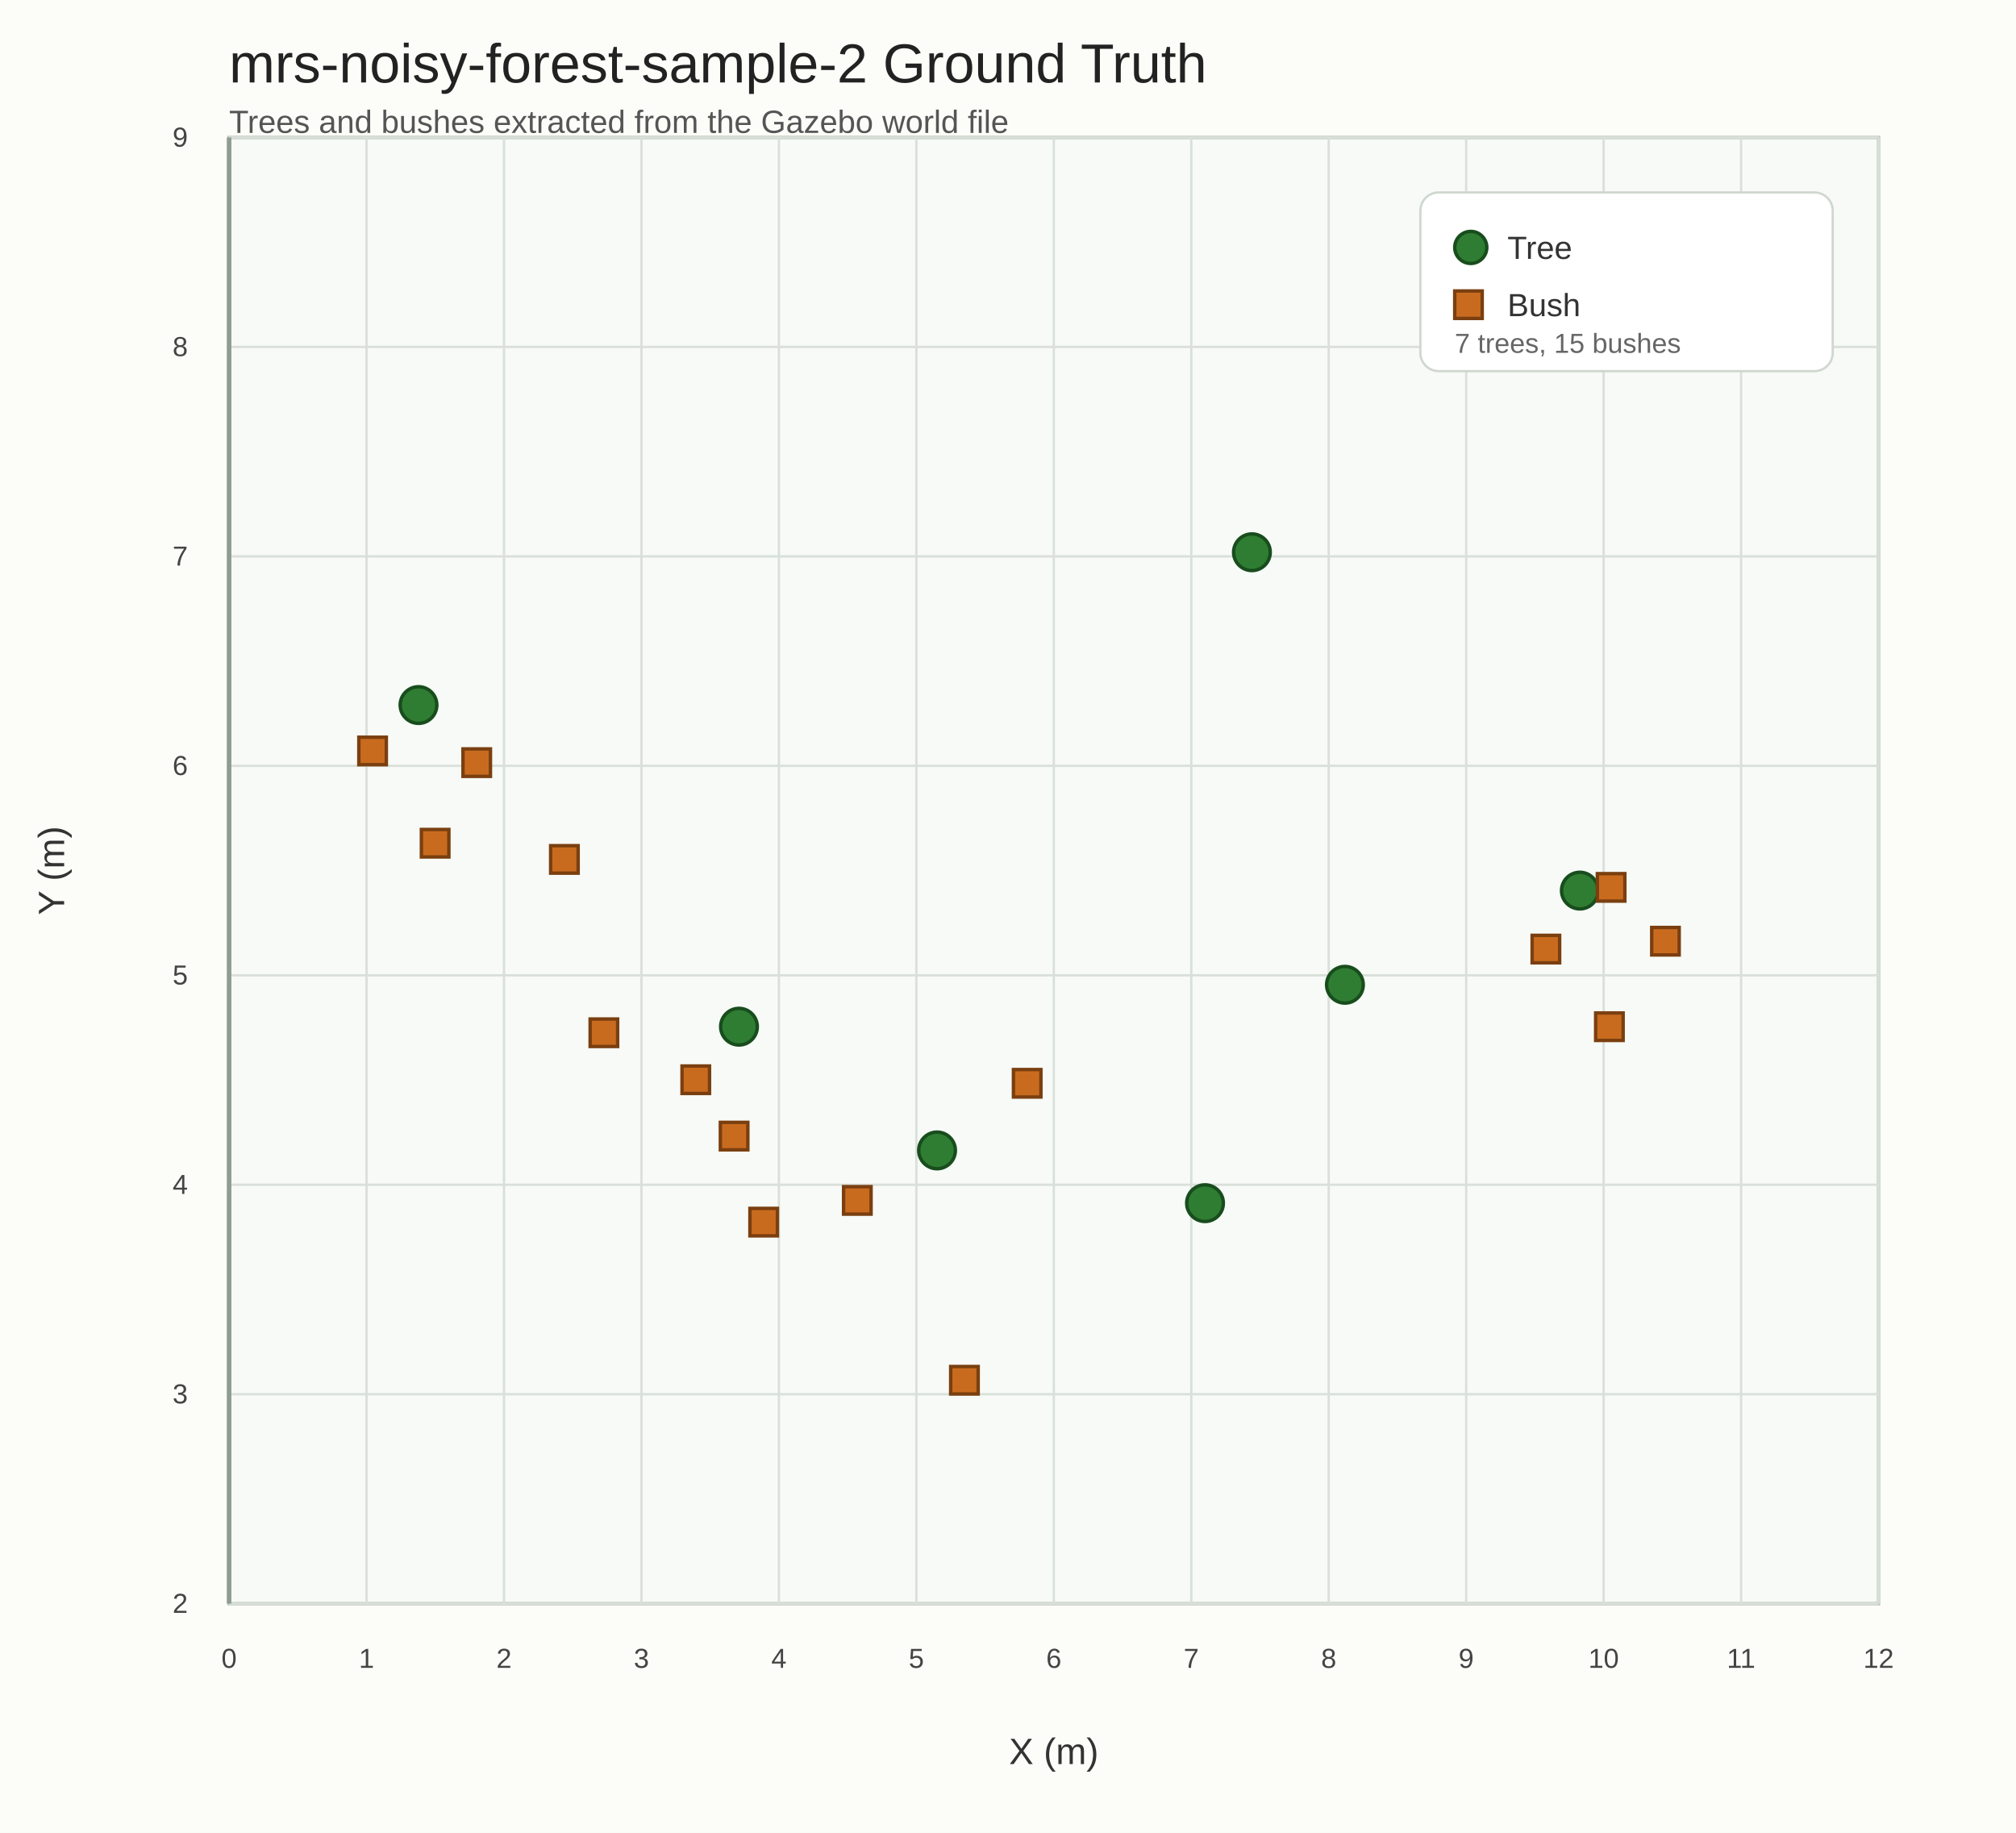
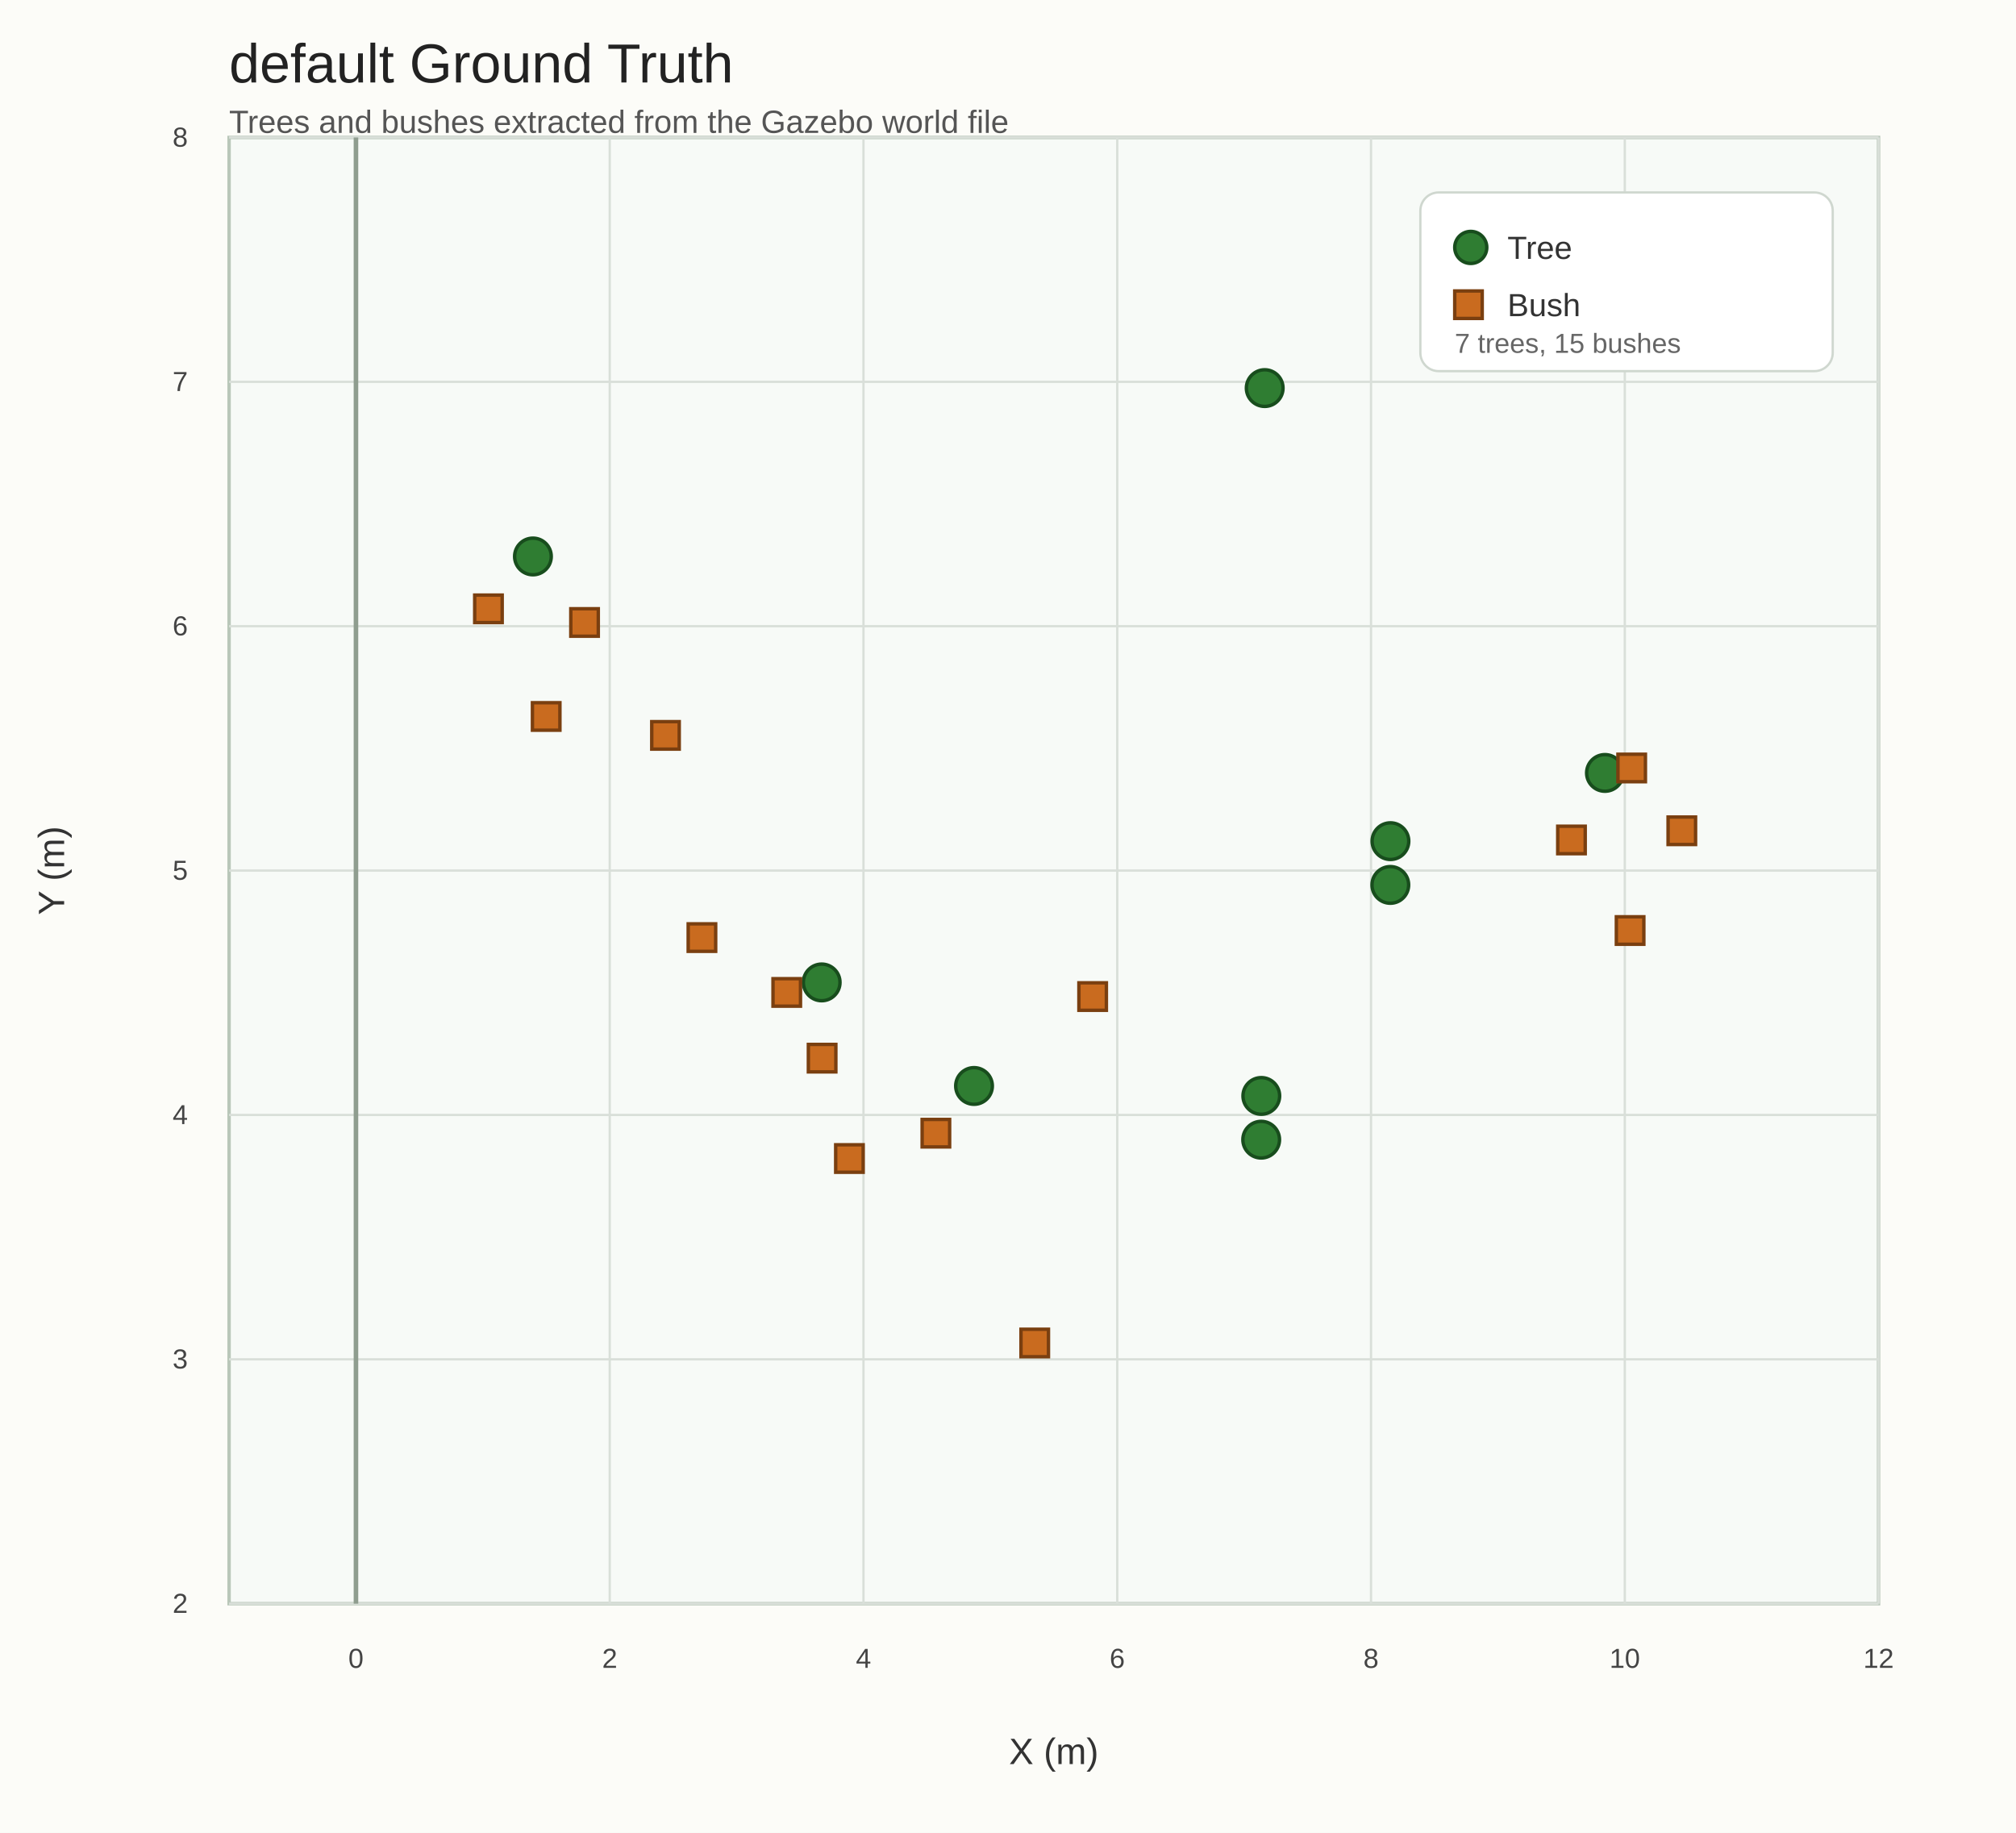
<svg xmlns="http://www.w3.org/2000/svg" width="880" height="800" viewBox="0 0 880 800">
  <rect width="880" height="800" fill="#fcfcf8" />
-   <text x="100" y="36" font-size="24" font-family="Arial" fill="#222">mrs-noisy-forest-sample-2 Ground Truth</text>
+   <text x="100" y="36" font-size="24" font-family="Arial" fill="#222">default Ground Truth</text>
  <text x="100" y="58" font-size="14" font-family="Arial" fill="#555">Trees and bushes extracted from the Gazebo world file</text>
  <rect x="100" y="60" width="720" height="640" fill="#f7faf7" stroke="#b9c7b9" stroke-width="1.5" />
+   <line x1="155.38" y1="60" x2="155.38" y2="700" stroke="#d9dfd9" stroke-width="1" />
+   <text x="155.38" y="728" font-size="12" font-family="Arial" fill="#444" text-anchor="middle">0</text>
+   <line x1="266.15" y1="60" x2="266.15" y2="700" stroke="#d9dfd9" stroke-width="1" />
+   <text x="266.15" y="728" font-size="12" font-family="Arial" fill="#444" text-anchor="middle">2</text>
+   <line x1="376.92" y1="60" x2="376.92" y2="700" stroke="#d9dfd9" stroke-width="1" />
+   <text x="376.92" y="728" font-size="12" font-family="Arial" fill="#444" text-anchor="middle">4</text>
+   <line x1="487.69" y1="60" x2="487.69" y2="700" stroke="#d9dfd9" stroke-width="1" />
+   <text x="487.69" y="728" font-size="12" font-family="Arial" fill="#444" text-anchor="middle">6</text>
+   <line x1="598.46" y1="60" x2="598.46" y2="700" stroke="#d9dfd9" stroke-width="1" />
+   <text x="598.46" y="728" font-size="12" font-family="Arial" fill="#444" text-anchor="middle">8</text>
+   <line x1="709.23" y1="60" x2="709.23" y2="700" stroke="#d9dfd9" stroke-width="1" />
+   <text x="709.23" y="728" font-size="12" font-family="Arial" fill="#444" text-anchor="middle">10</text>
+   <line x1="820.00" y1="60" x2="820.00" y2="700" stroke="#d9dfd9" stroke-width="1" />
+   <text x="820.00" y="728" font-size="12" font-family="Arial" fill="#444" text-anchor="middle">12</text>
  <line x1="100" y1="700.00" x2="820" y2="700.00" stroke="#d9dfd9" stroke-width="1" />
-   <line x1="100" y1="608.57" x2="820" y2="608.57" stroke="#d9dfd9" stroke-width="1" />
-   <line x1="100" y1="517.14" x2="820" y2="517.14" stroke="#d9dfd9" stroke-width="1" />
-   <line x1="100" y1="425.71" x2="820" y2="425.71" stroke="#d9dfd9" stroke-width="1" />
-   <line x1="100" y1="334.29" x2="820" y2="334.29" stroke="#d9dfd9" stroke-width="1" />
-   <line x1="100" y1="242.86" x2="820" y2="242.86" stroke="#d9dfd9" stroke-width="1" />
-   <line x1="100" y1="151.43" x2="820" y2="151.43" stroke="#d9dfd9" stroke-width="1" />
+   <text x="82" y="704.00" font-size="12" font-family="Arial" fill="#444" text-anchor="end">2</text>
+   <line x1="100" y1="593.33" x2="820" y2="593.33" stroke="#d9dfd9" stroke-width="1" />
+   <text x="82" y="597.33" font-size="12" font-family="Arial" fill="#444" text-anchor="end">3</text>
+   <line x1="100" y1="486.67" x2="820" y2="486.67" stroke="#d9dfd9" stroke-width="1" />
+   <text x="82" y="490.67" font-size="12" font-family="Arial" fill="#444" text-anchor="end">4</text>
+   <line x1="100" y1="380.00" x2="820" y2="380.00" stroke="#d9dfd9" stroke-width="1" />
+   <text x="82" y="384.00" font-size="12" font-family="Arial" fill="#444" text-anchor="end">5</text>
+   <line x1="100" y1="273.33" x2="820" y2="273.33" stroke="#d9dfd9" stroke-width="1" />
+   <text x="82" y="277.33" font-size="12" font-family="Arial" fill="#444" text-anchor="end">6</text>
+   <line x1="100" y1="166.67" x2="820" y2="166.67" stroke="#d9dfd9" stroke-width="1" />
+   <text x="82" y="170.67" font-size="12" font-family="Arial" fill="#444" text-anchor="end">7</text>
  <line x1="100" y1="60.00" x2="820" y2="60.00" stroke="#d9dfd9" stroke-width="1" />
-   <line x1="100.00" y1="60" x2="100.00" y2="700" stroke="#d9dfd9" stroke-width="1" />
-   <line x1="160.00" y1="60" x2="160.00" y2="700" stroke="#d9dfd9" stroke-width="1" />
-   <line x1="220.00" y1="60" x2="220.00" y2="700" stroke="#d9dfd9" stroke-width="1" />
-   <line x1="280.00" y1="60" x2="280.00" y2="700" stroke="#d9dfd9" stroke-width="1" />
-   <line x1="340.00" y1="60" x2="340.00" y2="700" stroke="#d9dfd9" stroke-width="1" />
-   <line x1="400.00" y1="60" x2="400.00" y2="700" stroke="#d9dfd9" stroke-width="1" />
-   <line x1="460.00" y1="60" x2="460.00" y2="700" stroke="#d9dfd9" stroke-width="1" />
-   <line x1="520.00" y1="60" x2="520.00" y2="700" stroke="#d9dfd9" stroke-width="1" />
-   <line x1="580.00" y1="60" x2="580.00" y2="700" stroke="#d9dfd9" stroke-width="1" />
-   <line x1="640.00" y1="60" x2="640.00" y2="700" stroke="#d9dfd9" stroke-width="1" />
-   <line x1="700.00" y1="60" x2="700.00" y2="700" stroke="#d9dfd9" stroke-width="1" />
-   <line x1="760.00" y1="60" x2="760.00" y2="700" stroke="#d9dfd9" stroke-width="1" />
-   <line x1="820.00" y1="60" x2="820.00" y2="700" stroke="#d9dfd9" stroke-width="1" />
-   <line x1="100.00" y1="60" x2="100.00" y2="700" stroke="#8f9d8f" stroke-width="2" />
-   <text x="100.00" y="728" font-size="12" font-family="Arial" fill="#444" text-anchor="middle">0</text>
-   <text x="160.00" y="728" font-size="12" font-family="Arial" fill="#444" text-anchor="middle">1</text>
-   <text x="220.00" y="728" font-size="12" font-family="Arial" fill="#444" text-anchor="middle">2</text>
-   <text x="280.00" y="728" font-size="12" font-family="Arial" fill="#444" text-anchor="middle">3</text>
-   <text x="340.00" y="728" font-size="12" font-family="Arial" fill="#444" text-anchor="middle">4</text>
-   <text x="400.00" y="728" font-size="12" font-family="Arial" fill="#444" text-anchor="middle">5</text>
-   <text x="460.00" y="728" font-size="12" font-family="Arial" fill="#444" text-anchor="middle">6</text>
-   <text x="520.00" y="728" font-size="12" font-family="Arial" fill="#444" text-anchor="middle">7</text>
-   <text x="580.00" y="728" font-size="12" font-family="Arial" fill="#444" text-anchor="middle">8</text>
-   <text x="640.00" y="728" font-size="12" font-family="Arial" fill="#444" text-anchor="middle">9</text>
-   <text x="700.00" y="728" font-size="12" font-family="Arial" fill="#444" text-anchor="middle">10</text>
-   <text x="760.00" y="728" font-size="12" font-family="Arial" fill="#444" text-anchor="middle">11</text>
-   <text x="820.00" y="728" font-size="12" font-family="Arial" fill="#444" text-anchor="middle">12</text>
-   <text x="82" y="704.00" font-size="12" font-family="Arial" fill="#444" text-anchor="end">2</text>
-   <text x="82" y="612.57" font-size="12" font-family="Arial" fill="#444" text-anchor="end">3</text>
-   <text x="82" y="521.14" font-size="12" font-family="Arial" fill="#444" text-anchor="end">4</text>
-   <text x="82" y="429.71" font-size="12" font-family="Arial" fill="#444" text-anchor="end">5</text>
-   <text x="82" y="338.29" font-size="12" font-family="Arial" fill="#444" text-anchor="end">6</text>
-   <text x="82" y="246.86" font-size="12" font-family="Arial" fill="#444" text-anchor="end">7</text>
-   <text x="82" y="155.43" font-size="12" font-family="Arial" fill="#444" text-anchor="end">8</text>
-   <text x="82" y="64.00" font-size="12" font-family="Arial" fill="#444" text-anchor="end">9</text>
-   <text x="460.00" y="770" font-size="16" font-family="Arial" fill="#333" text-anchor="middle">X (m)</text>
-   <text x="28" y="380.00" font-size="16" font-family="Arial" fill="#333" text-anchor="middle" transform="rotate(-90 28 380.00)">Y (m)</text>
-   <circle cx="322.57" cy="448.14" r="8" fill="#2f7d32" stroke="#184d1d" stroke-width="1.5" />
-   <circle cx="182.68" cy="307.75" r="8" fill="#2f7d32" stroke="#184d1d" stroke-width="1.5" />
-   <circle cx="689.62" cy="388.74" r="8" fill="#2f7d32" stroke="#184d1d" stroke-width="1.5" />
-   <circle cx="587.07" cy="429.85" r="8" fill="#2f7d32" stroke="#184d1d" stroke-width="1.5" />
-   <circle cx="526.00" cy="525.17" r="8" fill="#2f7d32" stroke="#184d1d" stroke-width="1.5" />
-   <circle cx="409.03" cy="502.15" r="8" fill="#2f7d32" stroke="#184d1d" stroke-width="1.5" />
-   <circle cx="546.47" cy="241.05" r="8" fill="#2f7d32" stroke="#184d1d" stroke-width="1.5" />
-   <rect x="257.60" y="444.79" width="12" height="12" fill="#c96b1f" stroke="#7a3f10" stroke-width="1.5" />
-   <rect x="414.98" y="596.47" width="12" height="12" fill="#c96b1f" stroke="#7a3f10" stroke-width="1.5" />
-   <rect x="442.37" y="466.85" width="12" height="12" fill="#c96b1f" stroke="#7a3f10" stroke-width="1.5" />
-   <rect x="240.36" y="369.13" width="12" height="12" fill="#c96b1f" stroke="#7a3f10" stroke-width="1.5" />
-   <rect x="668.79" y="408.27" width="12" height="12" fill="#c96b1f" stroke="#7a3f10" stroke-width="1.5" />
-   <rect x="696.51" y="442.15" width="12" height="12" fill="#c96b1f" stroke="#7a3f10" stroke-width="1.5" />
-   <rect x="697.26" y="381.33" width="12" height="12" fill="#c96b1f" stroke="#7a3f10" stroke-width="1.5" />
-   <rect x="720.98" y="404.83" width="12" height="12" fill="#c96b1f" stroke="#7a3f10" stroke-width="1.5" />
-   <rect x="368.23" y="517.97" width="12" height="12" fill="#c96b1f" stroke="#7a3f10" stroke-width="1.5" />
-   <rect x="156.64" y="321.79" width="12" height="12" fill="#c96b1f" stroke="#7a3f10" stroke-width="1.5" />
-   <rect x="327.35" y="527.45" width="12" height="12" fill="#c96b1f" stroke="#7a3f10" stroke-width="1.5" />
-   <rect x="183.94" y="362.06" width="12" height="12" fill="#c96b1f" stroke="#7a3f10" stroke-width="1.5" />
-   <rect x="202.09" y="326.89" width="12" height="12" fill="#c96b1f" stroke="#7a3f10" stroke-width="1.5" />
-   <rect x="297.71" y="465.30" width="12" height="12" fill="#c96b1f" stroke="#7a3f10" stroke-width="1.5" />
-   <rect x="314.44" y="489.90" width="12" height="12" fill="#c96b1f" stroke="#7a3f10" stroke-width="1.5" />
+   <text x="82" y="64.00" font-size="12" font-family="Arial" fill="#444" text-anchor="end">8</text>
+   <line x1="155.38" y1="60" x2="155.38" y2="700" stroke="#8f9d8f" stroke-width="2" />
+   <text x="460" y="770" font-size="16" font-family="Arial" fill="#333" text-anchor="middle">X (m)</text>
+   <text x="28" y="380" font-size="16" font-family="Arial" fill="#333" text-anchor="middle" transform="rotate(-90 28 380)">Y (m)</text>
+   <circle cx="232.63" cy="242.89" r="8" fill="#2f7d32" stroke="#184d1d" stroke-width="1.5" />
+   <circle cx="358.67" cy="428.82" r="8" fill="#2f7d32" stroke="#184d1d" stroke-width="1.5" />
+   <circle cx="425.17" cy="474.02" r="8" fill="#2f7d32" stroke="#184d1d" stroke-width="1.5" />
+   <circle cx="606.89" cy="386.26" r="8" fill="#2f7d32" stroke="#184d1d" stroke-width="1.5" />
+   <circle cx="606.94" cy="367.16" r="8" fill="#2f7d32" stroke="#184d1d" stroke-width="1.5" />
+   <circle cx="550.52" cy="497.46" r="8" fill="#2f7d32" stroke="#184d1d" stroke-width="1.5" />
+   <circle cx="550.57" cy="478.37" r="8" fill="#2f7d32" stroke="#184d1d" stroke-width="1.5" />
+   <circle cx="552.05" cy="169.40" r="8" fill="#2f7d32" stroke="#184d1d" stroke-width="1.5" />
+   <circle cx="700.57" cy="337.38" r="8" fill="#2f7d32" stroke="#184d1d" stroke-width="1.5" />
+   <rect x="232.41" y="306.73" width="12" height="12" fill="#c96b1f" stroke="#7a3f10" stroke-width="1.5" />
+   <rect x="249.16" y="265.71" width="12" height="12" fill="#c96b1f" stroke="#7a3f10" stroke-width="1.5" />
+   <rect x="337.42" y="427.19" width="12" height="12" fill="#c96b1f" stroke="#7a3f10" stroke-width="1.5" />
+   <rect x="352.86" y="455.88" width="12" height="12" fill="#c96b1f" stroke="#7a3f10" stroke-width="1.5" />
+   <rect x="284.49" y="314.99" width="12" height="12" fill="#c96b1f" stroke="#7a3f10" stroke-width="1.5" />
+   <rect x="402.52" y="488.63" width="12" height="12" fill="#c96b1f" stroke="#7a3f10" stroke-width="1.5" />
+   <rect x="207.21" y="259.75" width="12" height="12" fill="#c96b1f" stroke="#7a3f10" stroke-width="1.5" />
+   <rect x="300.40" y="403.25" width="12" height="12" fill="#c96b1f" stroke="#7a3f10" stroke-width="1.5" />
+   <rect x="445.67" y="580.21" width="12" height="12" fill="#c96b1f" stroke="#7a3f10" stroke-width="1.5" />
+   <rect x="470.95" y="428.99" width="12" height="12" fill="#c96b1f" stroke="#7a3f10" stroke-width="1.5" />
+   <rect x="364.78" y="499.69" width="12" height="12" fill="#c96b1f" stroke="#7a3f10" stroke-width="1.5" />
+   <rect x="679.96" y="360.64" width="12" height="12" fill="#c96b1f" stroke="#7a3f10" stroke-width="1.5" />
+   <rect x="705.55" y="400.17" width="12" height="12" fill="#c96b1f" stroke="#7a3f10" stroke-width="1.5" />
+   <rect x="706.24" y="329.22" width="12" height="12" fill="#c96b1f" stroke="#7a3f10" stroke-width="1.5" />
+   <rect x="728.13" y="356.63" width="12" height="12" fill="#c96b1f" stroke="#7a3f10" stroke-width="1.5" />
  <rect x="620" y="84" width="180" height="78" rx="8" fill="#ffffff" stroke="#cfd7cf" />
  <circle cx="642" cy="108" r="7" fill="#2f7d32" stroke="#184d1d" stroke-width="1.5" />
  <text x="658" y="113" font-size="14" font-family="Arial" fill="#333">Tree</text>
  <rect x="635" y="127" width="12" height="12" fill="#c96b1f" stroke="#7a3f10" stroke-width="1.5" />
  <text x="658" y="138" font-size="14" font-family="Arial" fill="#333">Bush</text>
  <text x="635" y="154" font-size="12" font-family="Arial" fill="#666">7 trees, 15 bushes</text>
</svg>
